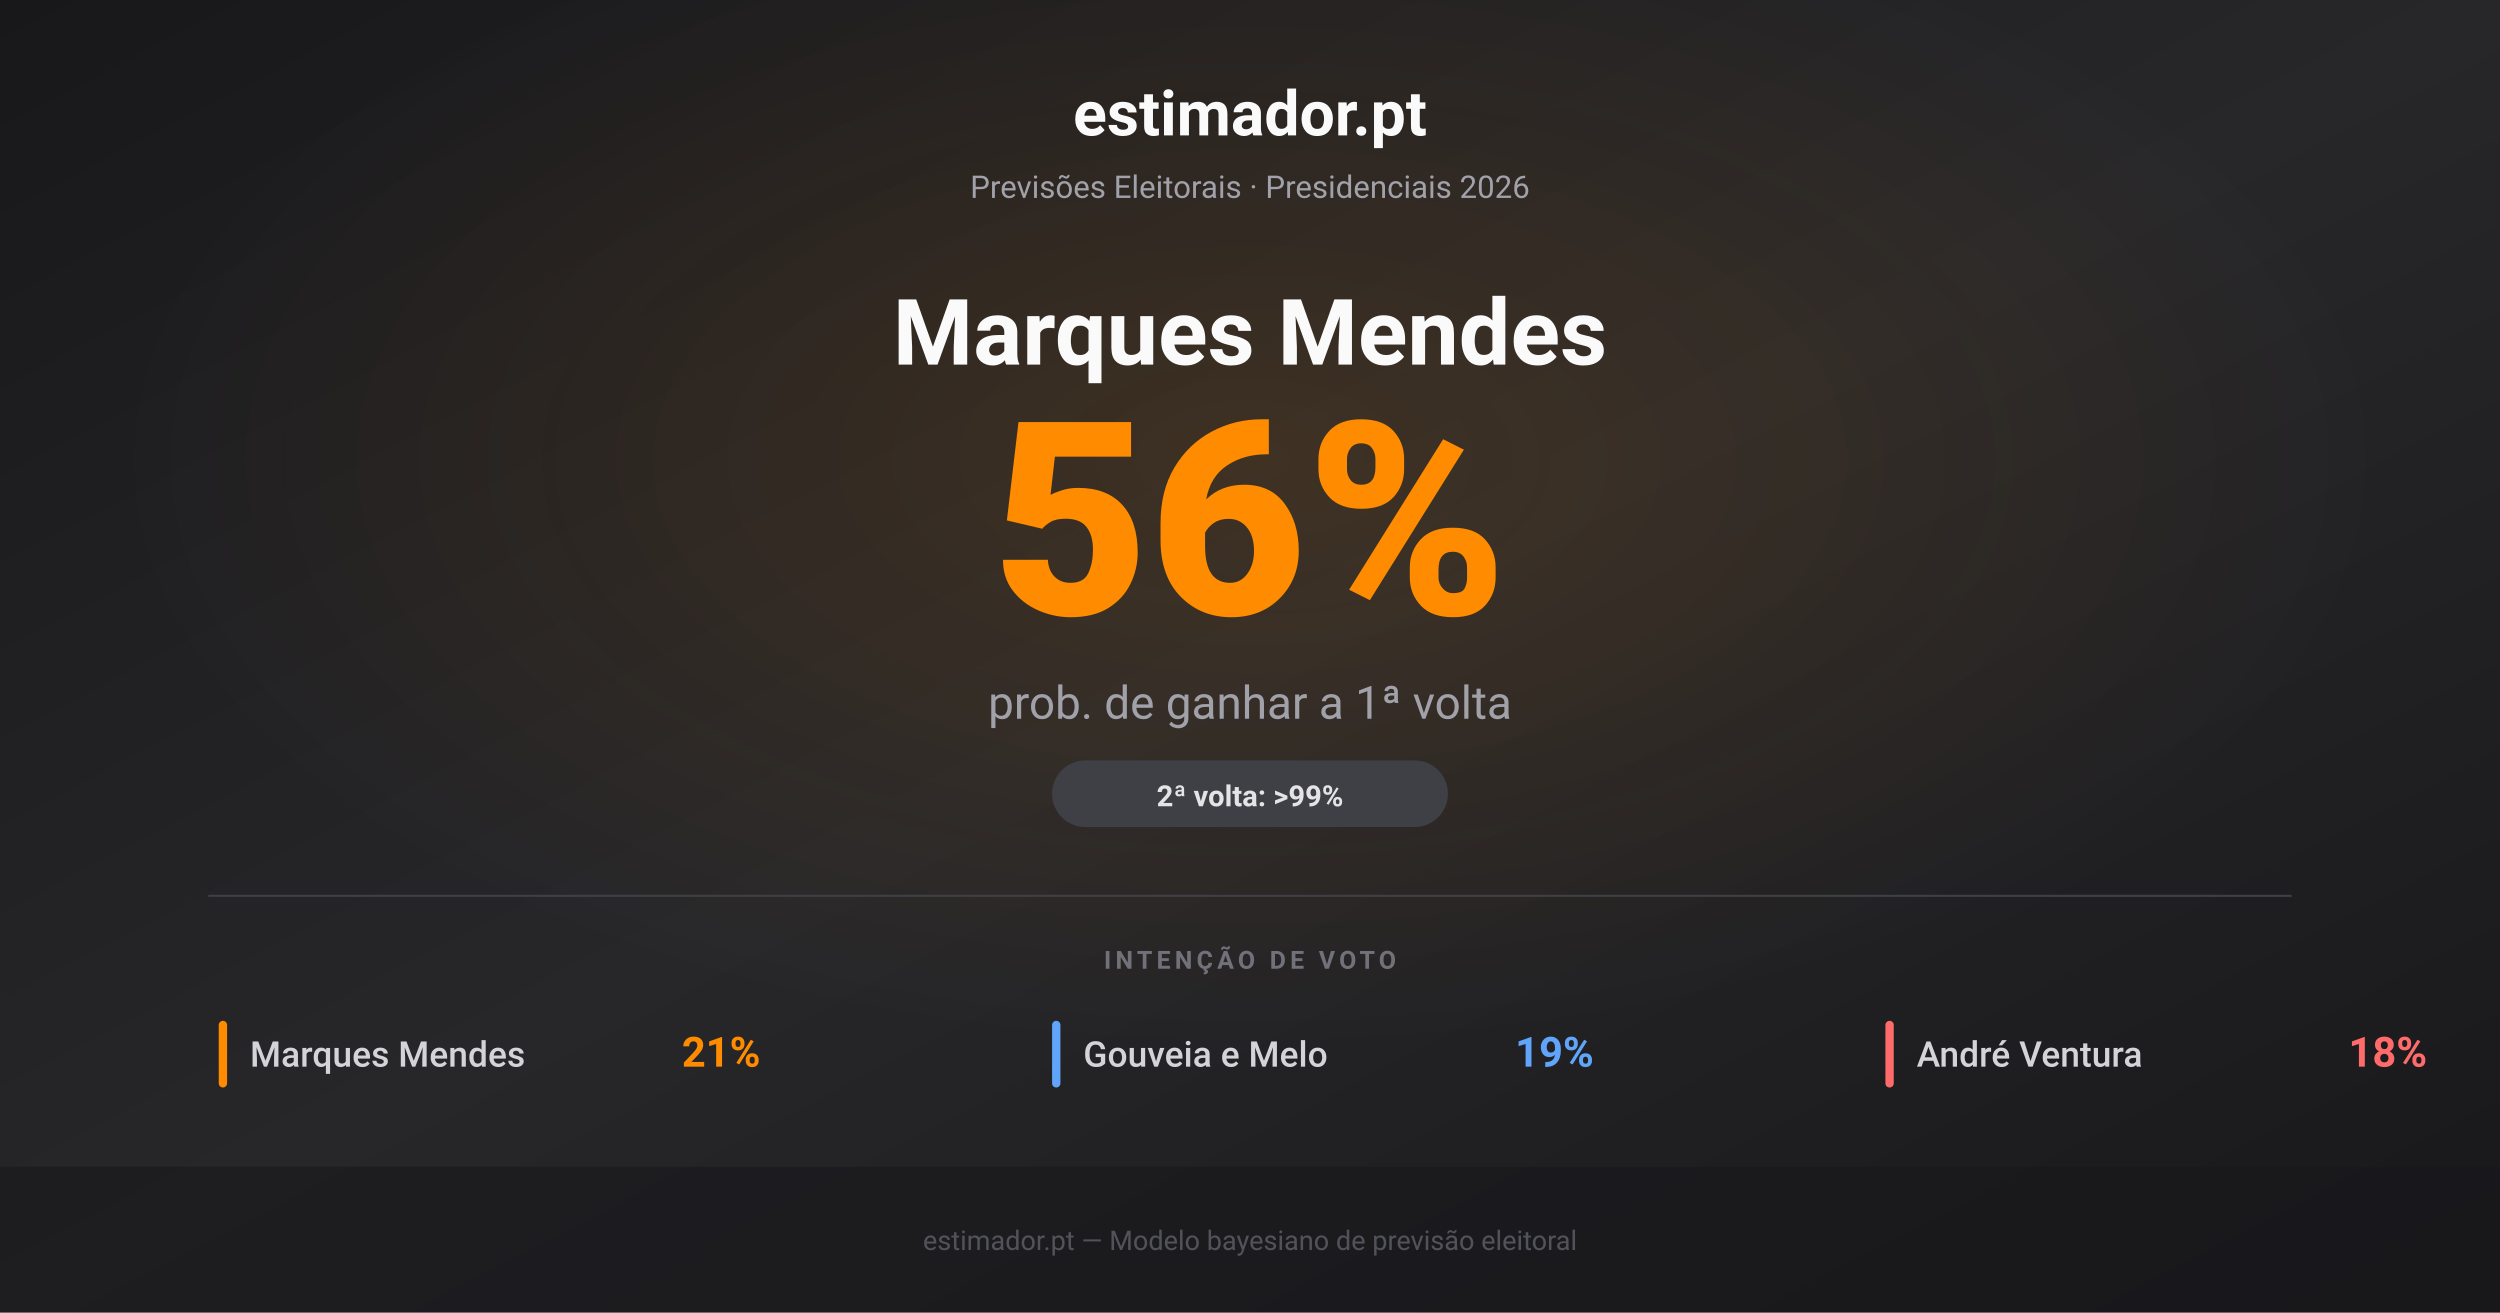
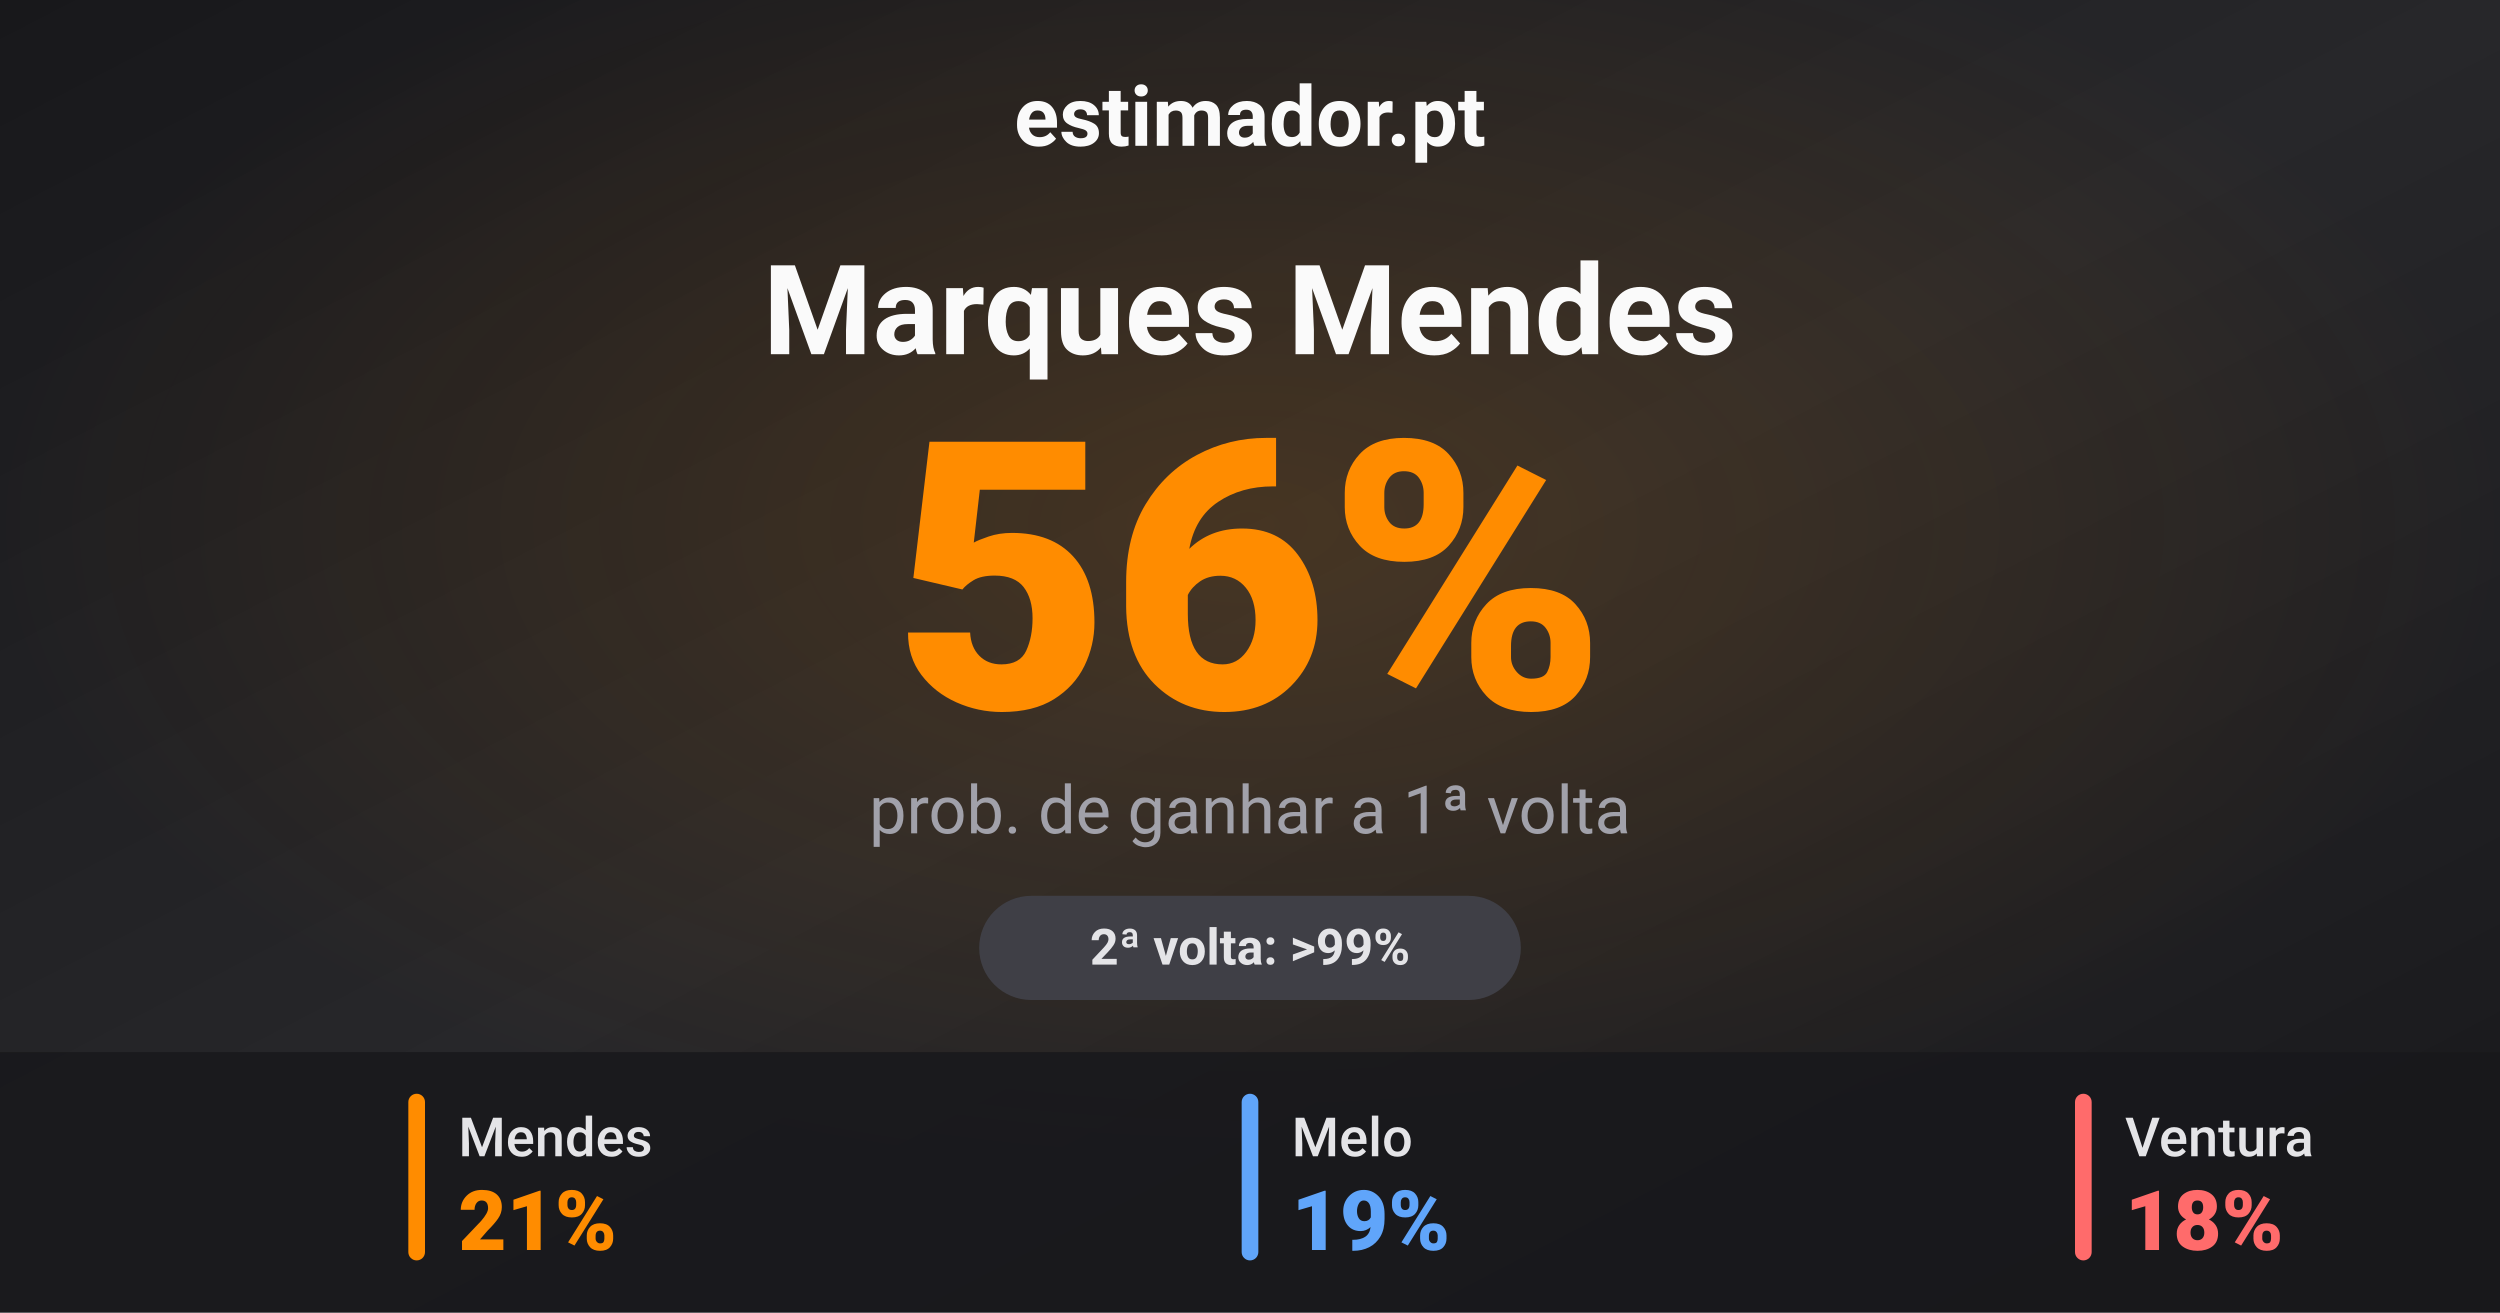
<svg xmlns="http://www.w3.org/2000/svg" width="1200" height="630">
  <defs>
    <style>
      text { font-family: -apple-system, BlinkMacSystemFont, 'Segoe UI', Roboto, Helvetica, Arial, sans-serif; }
    </style>
    <linearGradient id="bgGradient" x1="0%" y1="0%" x2="100%" y2="100%">
      <stop offset="0%" style="stop-color:#18181b" />
      <stop offset="50%" style="stop-color:#27272a" />
      <stop offset="100%" style="stop-color:#18181b" />
    </linearGradient>
-     <radialGradient id="accentGlow" cx="50%" cy="35%" r="45%">
-       <stop offset="0%" style="stop-color:#FF8C00;stop-opacity:0.12" />
+     <radialGradient id="accentGlow" cx="50%" cy="40%" r="50%">
+       <stop offset="0%" style="stop-color:#FF8C00;stop-opacity:0.15" />
      <stop offset="100%" style="stop-color:#FF8C00;stop-opacity:0" />
    </radialGradient>
  </defs>
  <rect width="1200" height="630" fill="url(#bgGradient)" />
  <rect width="1200" height="630" fill="url(#accentGlow)" />
-   <text x="600" y="65" fill="#fafafa" font-size="30" font-weight="700" text-anchor="middle">estimador.pt</text>
-   <text x="600" y="95" fill="#a1a1aa" font-size="15" text-anchor="middle">Previsões Eleitorais · Presidenciais 2026</text>
-   <text x="600" y="175" fill="#fafafa" font-size="44" font-weight="700" text-anchor="middle">Marques Mendes</text>
-   <text x="600" y="295" fill="#FF8C00" font-size="130" font-weight="900" text-anchor="middle">56%</text>
-   <text x="600" y="345" fill="#a1a1aa" font-size="22" text-anchor="middle">prob. de ganhar a 1ª volta</text>
-   <rect x="505" y="365" width="190" height="32" rx="16" fill="#3f3f46" />
-   <text x="600" y="387" fill="#e4e4e7" font-size="14" font-weight="600" text-anchor="middle">2ª volta: &gt;99%</text>
-   <line x1="100" y1="430" x2="1100" y2="430" stroke="#3f3f46" stroke-width="1" />
-   <text x="600" y="465" fill="#71717a" font-size="12" font-weight="600" text-anchor="middle" letter-spacing="2">INTENÇÃO DE VOTO</text>
-   <rect x="105" y="490" width="4" height="32" rx="2" fill="#FF8C00" />
-   <text x="120" y="512" fill="#d4d4d8" font-size="17" font-weight="500">Marques Mendes</text>
-   <text x="365" y="512" fill="#FF8C00" font-size="20" font-weight="700" text-anchor="end">21%</text>
-   <rect x="505" y="490" width="4" height="32" rx="2" fill="#60a5fa" />
-   <text x="520" y="512" fill="#d4d4d8" font-size="17" font-weight="500">Gouveia e Melo</text>
-   <text x="765" y="512" fill="#60a5fa" font-size="20" font-weight="700" text-anchor="end">19%</text>
-   <rect x="905" y="490" width="4" height="32" rx="2" fill="#ff6b6b" />
-   <text x="920" y="512" fill="#d4d4d8" font-size="17" font-weight="500">André Ventura</text>
-   <text x="1165" y="512" fill="#ff6b6b" font-size="20" font-weight="700" text-anchor="end">18%</text>
-   <rect x="0" y="560" width="1200" height="70" fill="#18181b" opacity="0.6" />
-   <text x="600" y="600" fill="#52525b" font-size="13" text-anchor="middle">estimador.pt — Modelo bayesiano de previsão eleitoral</text>
+   <text x="600" y="70" fill="#fafafa" font-size="40" font-weight="700" text-anchor="middle">estimador.pt</text>
+   <text x="600" y="170" fill="#fafafa" font-size="60" font-weight="700" text-anchor="middle">Marques Mendes</text>
+   <text x="600" y="340" fill="#FF8C00" font-size="180" font-weight="900" text-anchor="middle">56%</text>
+   <text x="600" y="400" fill="#a1a1aa" font-size="32" text-anchor="middle">prob. de ganhar a 1ª volta</text>
+   <rect x="470" y="430" width="260" height="50" rx="25" fill="#3f3f46" />
+   <text x="600" y="463" fill="#e4e4e7" font-size="24" font-weight="600" text-anchor="middle">2ª volta: &gt;99%</text>
+   <rect x="0" y="505" width="1200" height="125" fill="#18181b" opacity="0.85" />
+   <rect x="196" y="525" width="8" height="80" rx="4" fill="#FF8C00" />
+   <text x="220" y="555" fill="#e4e4e7" font-size="26" font-weight="500">Mendes</text>
+   <text x="220" y="600" fill="#FF8C00" font-size="40" font-weight="800">21%</text>
+   <rect x="596" y="525" width="8" height="80" rx="4" fill="#60a5fa" />
+   <text x="620" y="555" fill="#e4e4e7" font-size="26" font-weight="500">Melo</text>
+   <text x="620" y="600" fill="#60a5fa" font-size="40" font-weight="800">19%</text>
+   <rect x="996" y="525" width="8" height="80" rx="4" fill="#ff6b6b" />
+   <text x="1020" y="555" fill="#e4e4e7" font-size="26" font-weight="500">Ventura</text>
+   <text x="1020" y="600" fill="#ff6b6b" font-size="40" font-weight="800">18%</text>
</svg>
